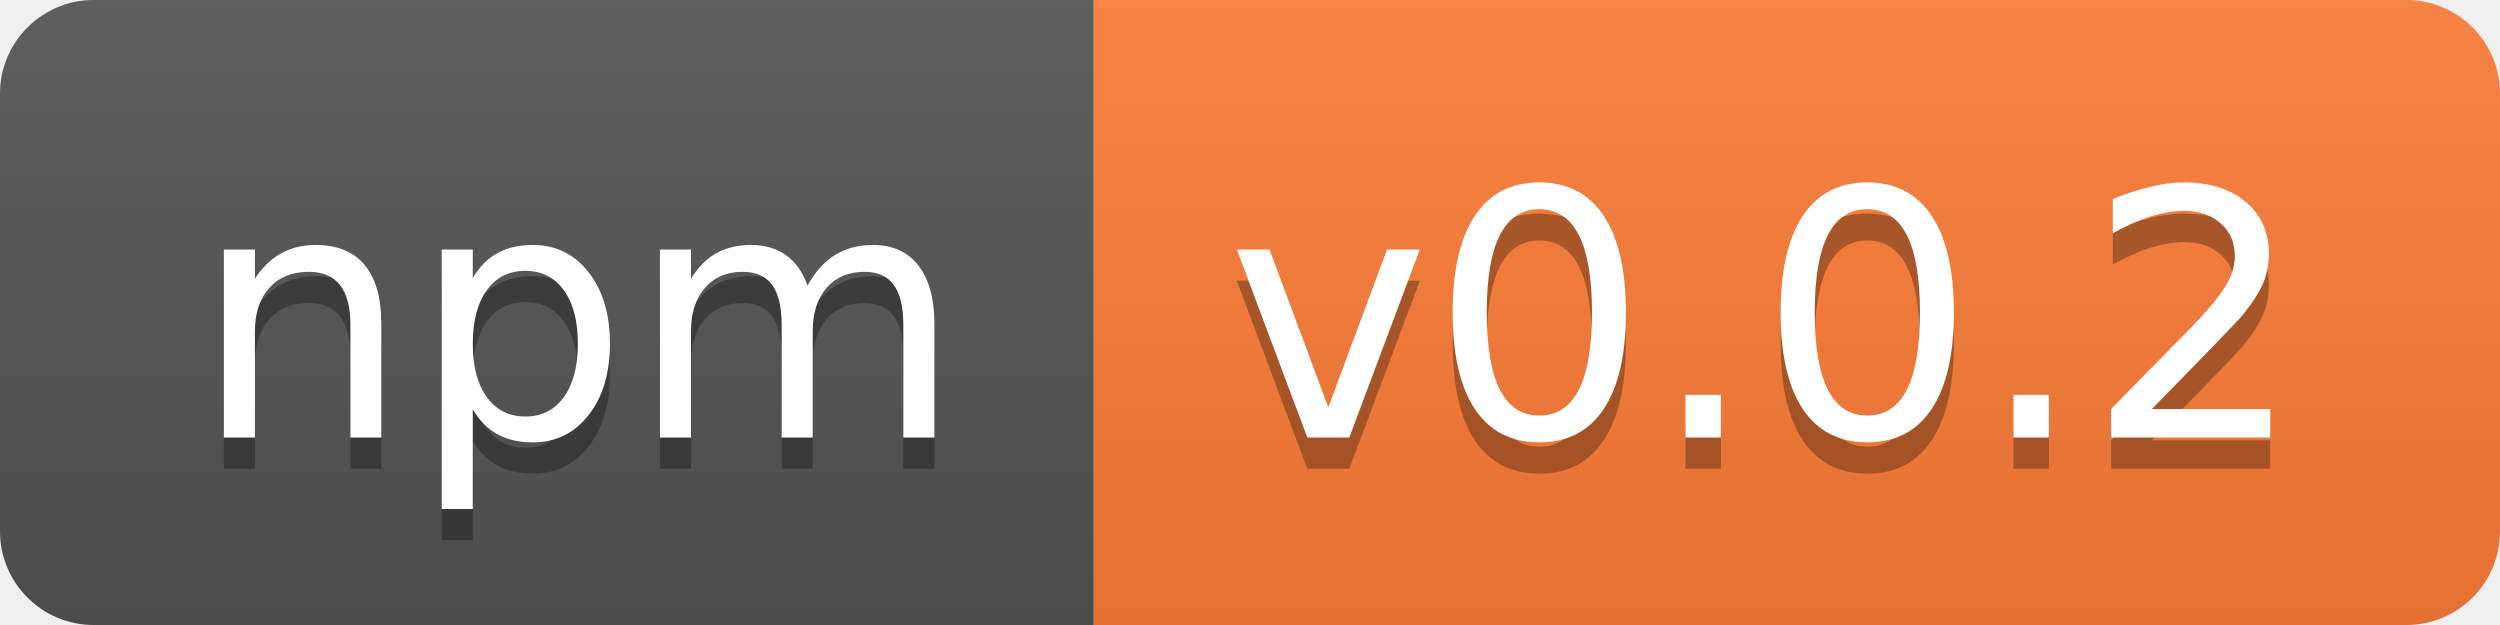
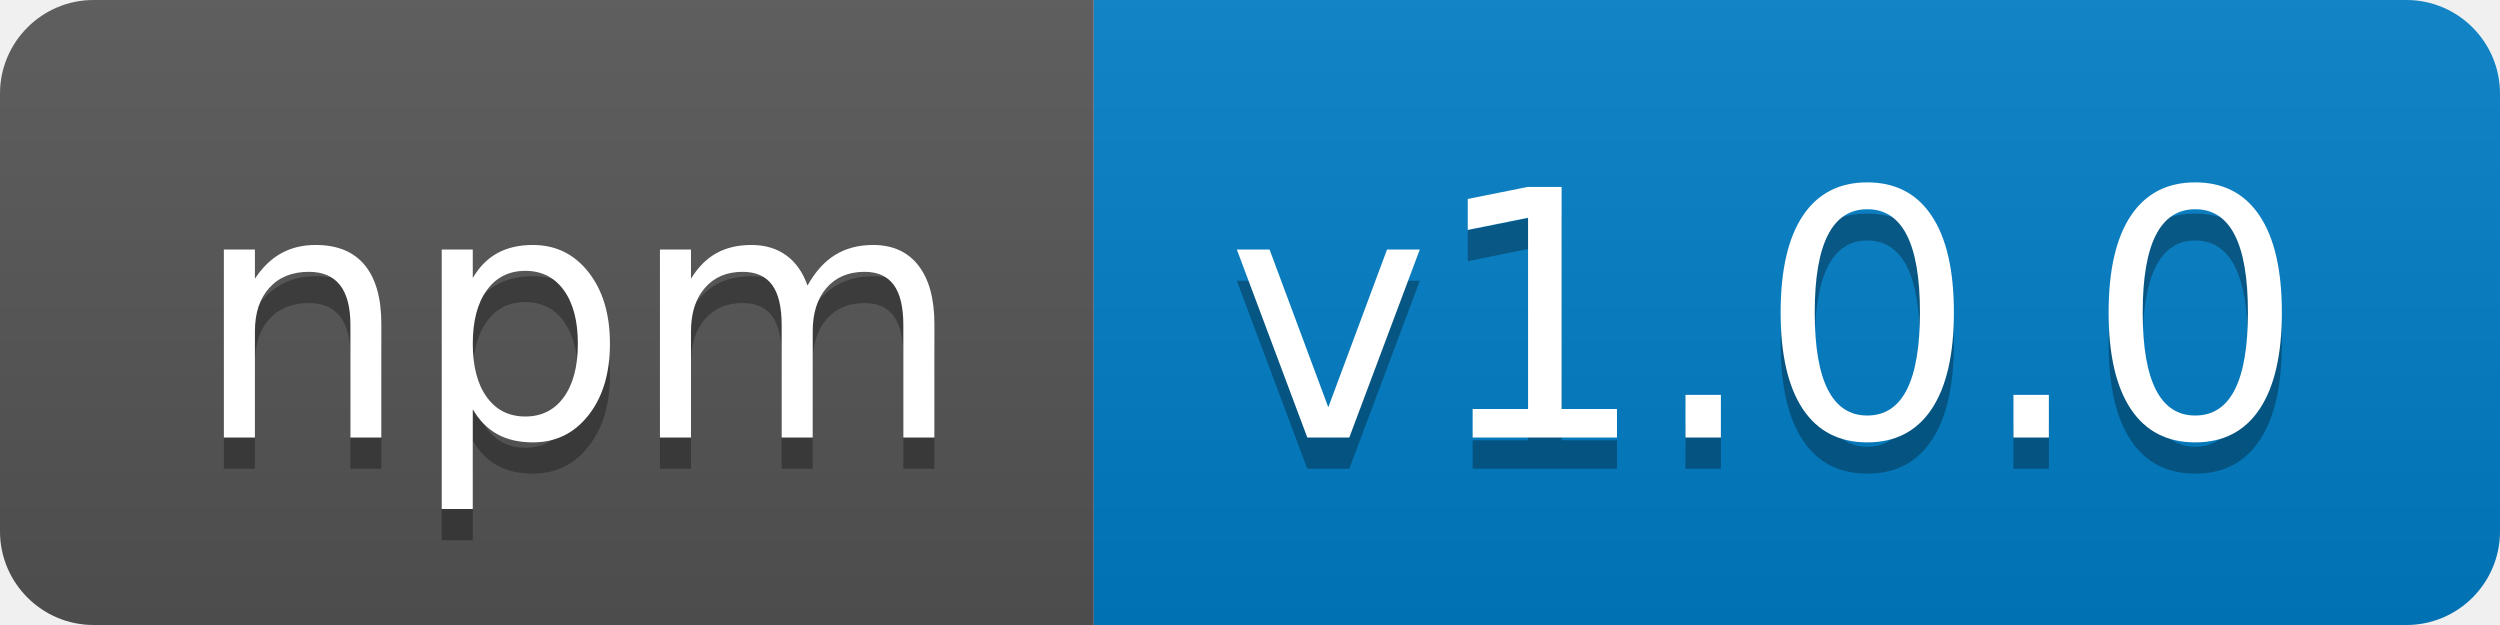
<svg xmlns="http://www.w3.org/2000/svg" width="80" height="20">
  <linearGradient id="b" x2="0" y2="100%">
    <stop offset="0" stop-color="#bbb" stop-opacity=".1" />
    <stop offset="1" stop-opacity=".1" />
  </linearGradient>
  <clipPath id="a">
    <rect width="80" height="20" rx="3" fill="#fff" />
  </clipPath>
  <g clip-path="url(#a)">
    <path fill="#555" d="M0 0h35v20H0z" />
-     <path fill="#fe7d37" d="M35 0h45v20H35z" />
+     <path fill="#007ec6" d="M35 0h45v20H35z" />
    <path fill="url(#b)" d="M0 0h80v20H0z" />
  </g>
  <g fill="#fff" text-anchor="middle" font-family="DejaVu Sans,Verdana,Geneva,sans-serif" font-size="110">
    <text x="185" y="150" fill="#010101" fill-opacity=".3" transform="scale(.1)" textLength="250">npm</text>
    <text x="185" y="140" transform="scale(.1)" textLength="250">npm</text>
-     <text x="565" y="150" fill="#010101" fill-opacity=".3" transform="scale(.1)" textLength="350">v0.0.2</text>
-     <text x="565" y="140" transform="scale(.1)" textLength="350">v0.0.2</text>
+     <text x="565" y="150" fill="#010101" fill-opacity=".3" transform="scale(.1)" textLength="350">v1.0.0</text>
+     <text x="565" y="140" transform="scale(.1)" textLength="350">v1.0.0</text>
  </g>
</svg>
